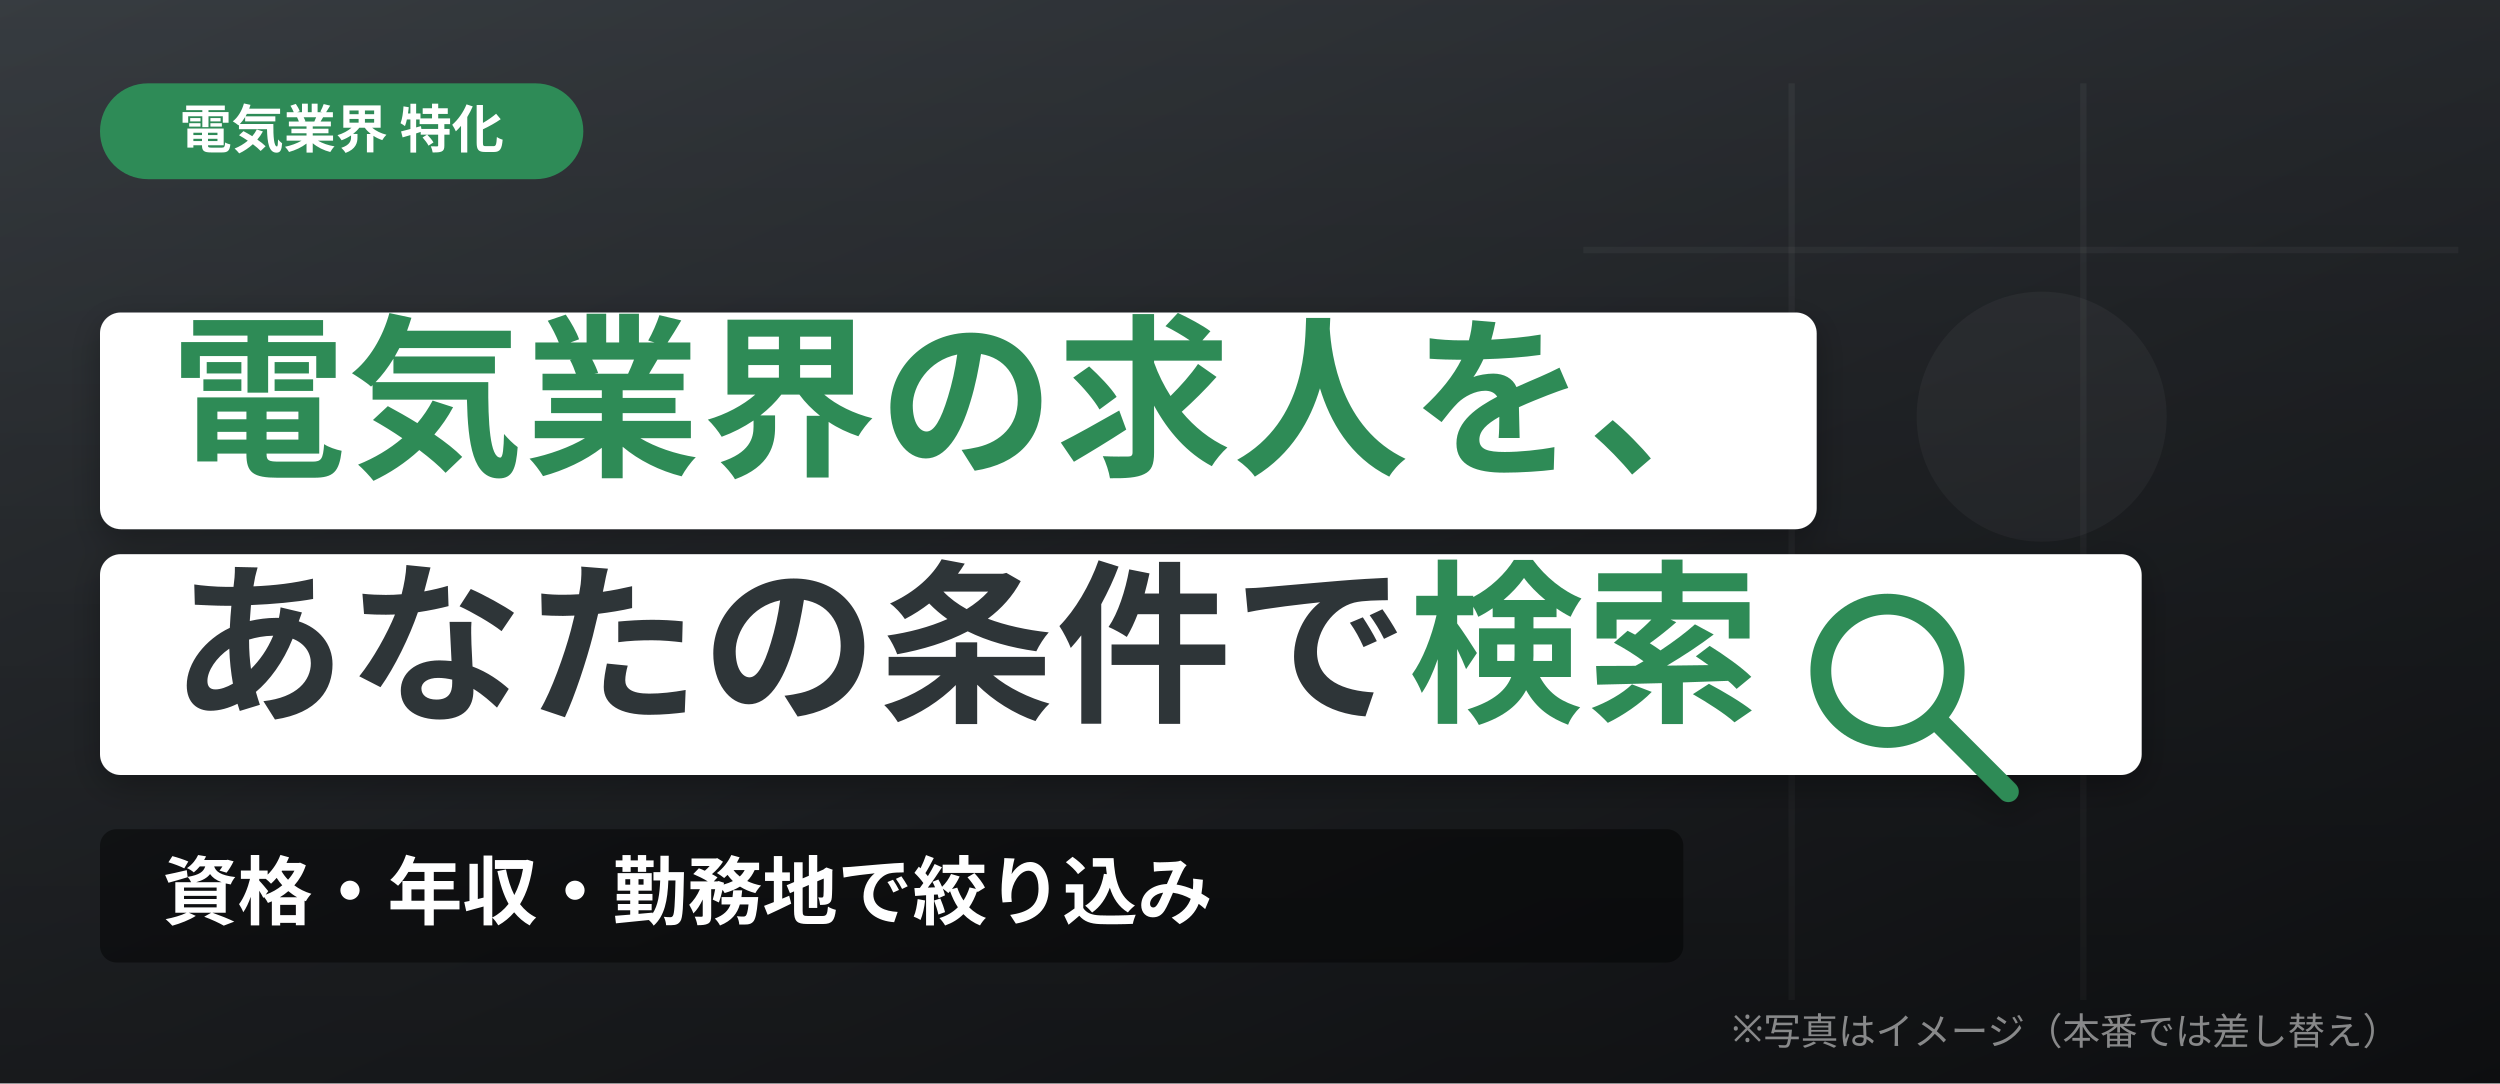
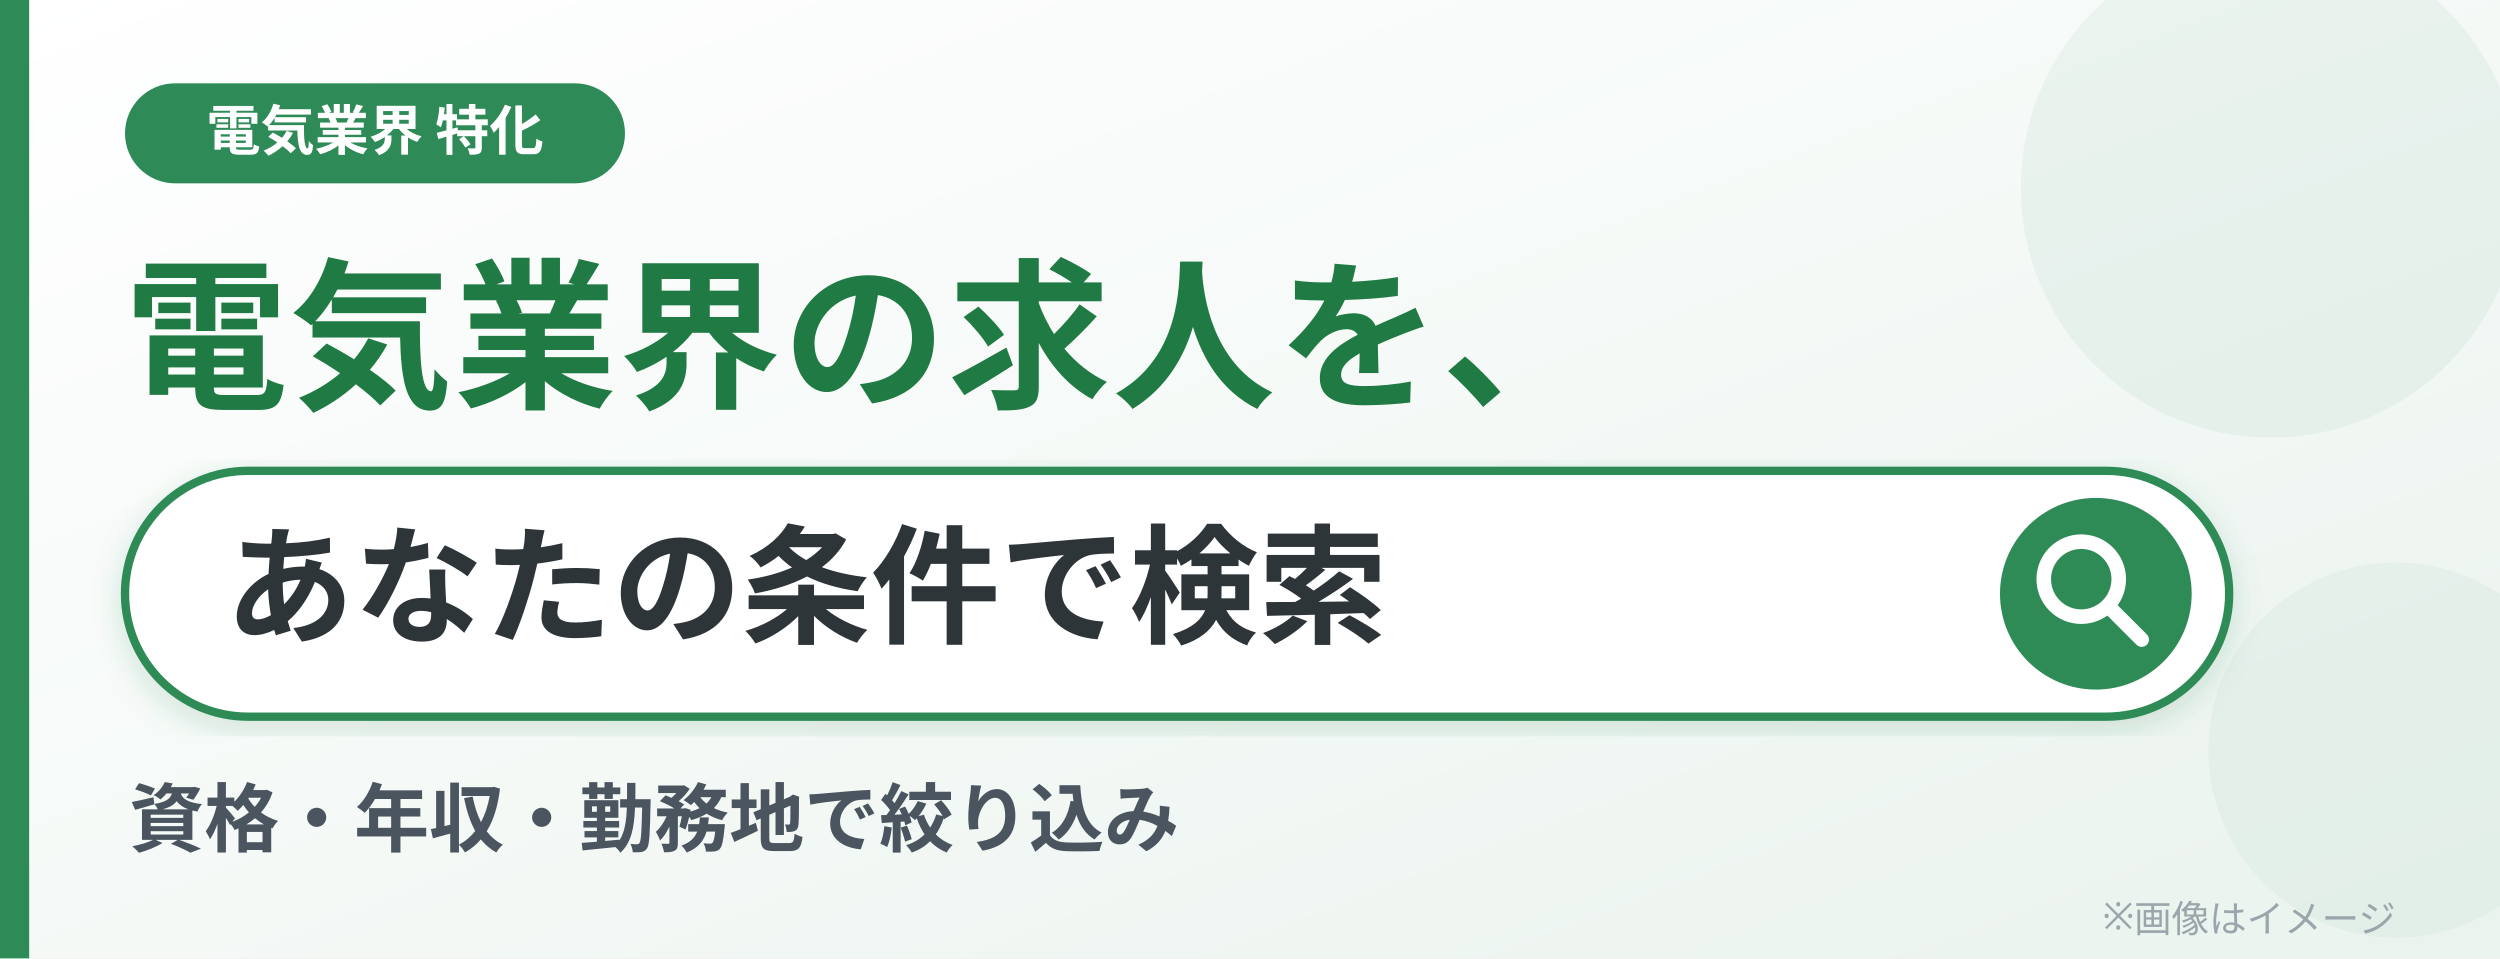
- <svg xmlns="http://www.w3.org/2000/svg" viewBox="0 0 1200 520" width="1200" height="520" font-family="'IPAGothic','Noto Sans JP','Hiragino Kaku Gothic ProN','Yu Gothic',sans-serif">
+ <svg xmlns="http://www.w3.org/2000/svg" viewBox="0 0 1200 460" width="1200" height="460" font-family="'IPAGothic','Noto Sans JP','Hiragino Kaku Gothic ProN','Yu Gothic',sans-serif">
  <defs>
    <linearGradient id="bg" x1="0" y1="0" x2="1" y2="1">
-       <stop offset="0" stop-color="#3a3f44" />
-       <stop offset="0.55" stop-color="#26292d" />
-       <stop offset="1" stop-color="#16181b" />
+       <stop offset="0" stop-color="#ffffff" />
+       <stop offset="1" stop-color="#eaf3ee" />
    </linearGradient>
-     <linearGradient id="shade" x1="0" y1="0" x2="0" y2="1">
-       <stop offset="0" stop-color="#000000" stop-opacity="0.05" />
-       <stop offset="1" stop-color="#000000" stop-opacity="0.4" />
-     </linearGradient>
-     <filter id="ds" x="-10%" y="-10%" width="120%" height="120%">
-       <feDropShadow dx="0" dy="5" stdDeviation="8" flood-color="#000000" flood-opacity="0.3" />
+     <filter id="soft" x="-8%" y="-8%" width="116%" height="116%">
+       <feDropShadow dx="0" dy="4" stdDeviation="7" flood-color="#1f7a43" flood-opacity="0.18" />
    </filter>
  </defs>
-   <rect width="1200" height="520" fill="url(#bg)" />
-   <g stroke="#ffffff" stroke-opacity="0.05" stroke-width="3">
-     <line x1="860" y1="40" x2="860" y2="480" />
-     <line x1="1000" y1="40" x2="1000" y2="480" />
-     <line x1="760" y1="120" x2="1180" y2="120" />
+   <rect width="1200" height="460" fill="url(#bg)" />
+   <rect x="0" y="0" width="14" height="460" fill="#2e8b57" />
+   <circle cx="1090" cy="90" r="120" fill="#2e8b57" fill-opacity="0.06" />
+   <circle cx="1150" cy="360" r="90" fill="#2e8b57" fill-opacity="0.05" />
+   <g transform="translate(60,40)">
+     <rect x="0" y="0" width="240" height="48" rx="24" fill="#2e8b57" />
+     <text x="120" y="32" text-anchor="middle" fill="#ffffff" font-size="26" font-weight="800">電気業界 特化</text>
  </g>
-   <circle cx="980" cy="200" r="60" fill="#ffffff" fill-opacity="0.05" />
-   <rect width="1200" height="520" fill="url(#shade)" />
-   <g transform="translate(48,40)">
-     <rect x="0" y="0" width="232" height="46" rx="23" fill="#2e8b57" />
-     <text x="116" y="31" text-anchor="middle" fill="#ffffff" font-size="25" font-weight="800">電気業界 特化</text>
-   </g>
-   <g filter="url(#ds)">
-     <rect x="48" y="150" width="824" height="104" rx="10" fill="#ffffff" />
-     <text x="82" y="222" fill="#2e8b57" font-size="84" font-weight="800" letter-spacing="1">電気業界の求人を、</text>
-     <rect x="48" y="266" width="980" height="106" rx="10" fill="#ffffff" />
-     <text x="82" y="340" fill="#2f3438" font-size="84" font-weight="800" letter-spacing="1">あなたの条件で<tspan fill="#2e8b57">検索</tspan>
-     </text>
-     <g transform="translate(872,288)" stroke="#2e8b57" stroke-width="10" fill="none" stroke-linecap="round">
-       <circle cx="34" cy="34" r="32" />
-       <line x1="58" y1="58" x2="92" y2="92" />
+   <text x="60" y="190" fill="#1f7a43" font-size="78" font-weight="900" letter-spacing="1">電気業界の求人を、</text>
+   <g filter="url(#soft)">
+     <rect x="60" y="226" width="1010" height="118" rx="59" fill="#ffffff" stroke="#2e8b57" stroke-width="4" />
+     <text x="108" y="304" fill="#2f3438" font-size="62" font-weight="800">あなたの条件で検索</text>
+     <circle cx="1006" cy="285" r="46" fill="#2e8b57" />
+     <g stroke="#ffffff" stroke-width="7" fill="none" stroke-linecap="round">
+       <circle cx="999" cy="278" r="18" />
+       <line x1="1013" y1="292" x2="1028" y2="307" />
    </g>
  </g>
-   <rect x="48" y="398" width="760" height="64" rx="8" fill="#000000" fill-opacity="0.45" />
-   <text x="78" y="441" fill="#ffffff" font-size="36" font-weight="700">資格・年収・勤務地で絞り込み</text>
-   <text x="1152" y="500" text-anchor="end" fill="#ffffff" fill-opacity="0.5" font-size="18">※写真はイメージ（本番では差し替え）</text>
+   <text x="62" y="406" fill="#4a5560" font-size="36" font-weight="700">資格・年収・勤務地で絞り込み</text>
+   <text x="1150" y="446" text-anchor="end" fill="#9aa6ac" font-size="18">※画像はイメージ</text>
</svg>
